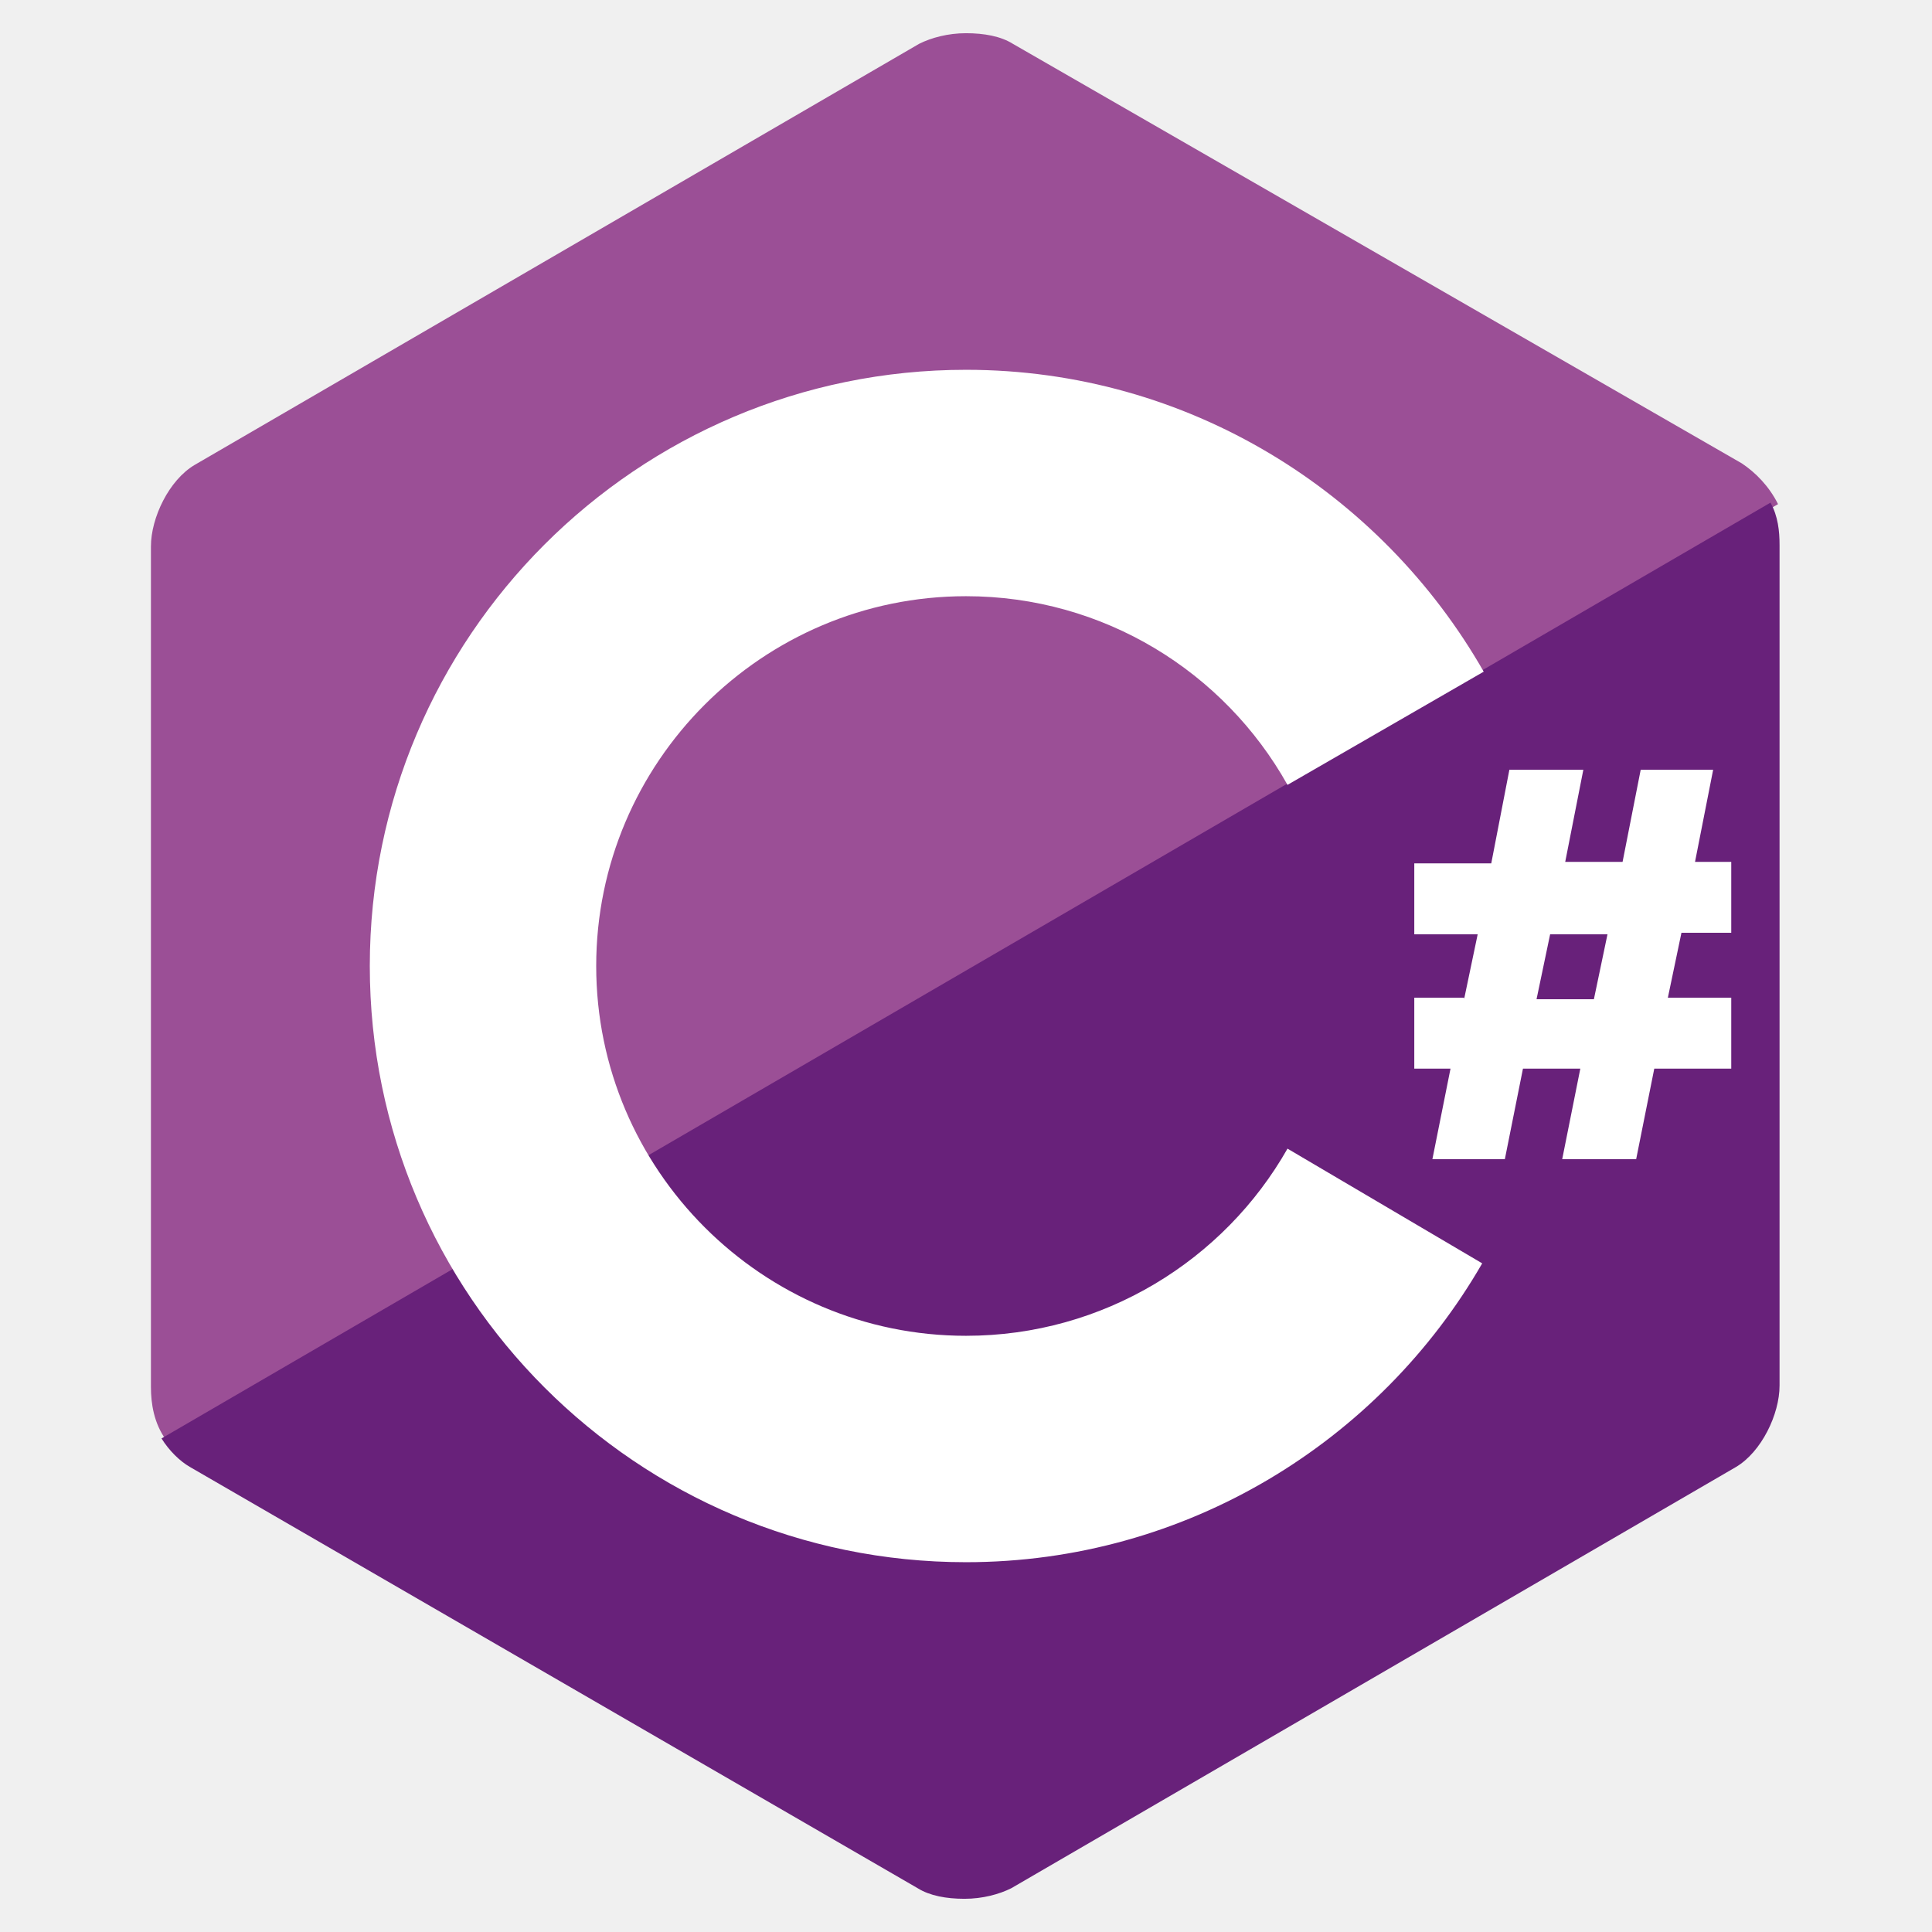
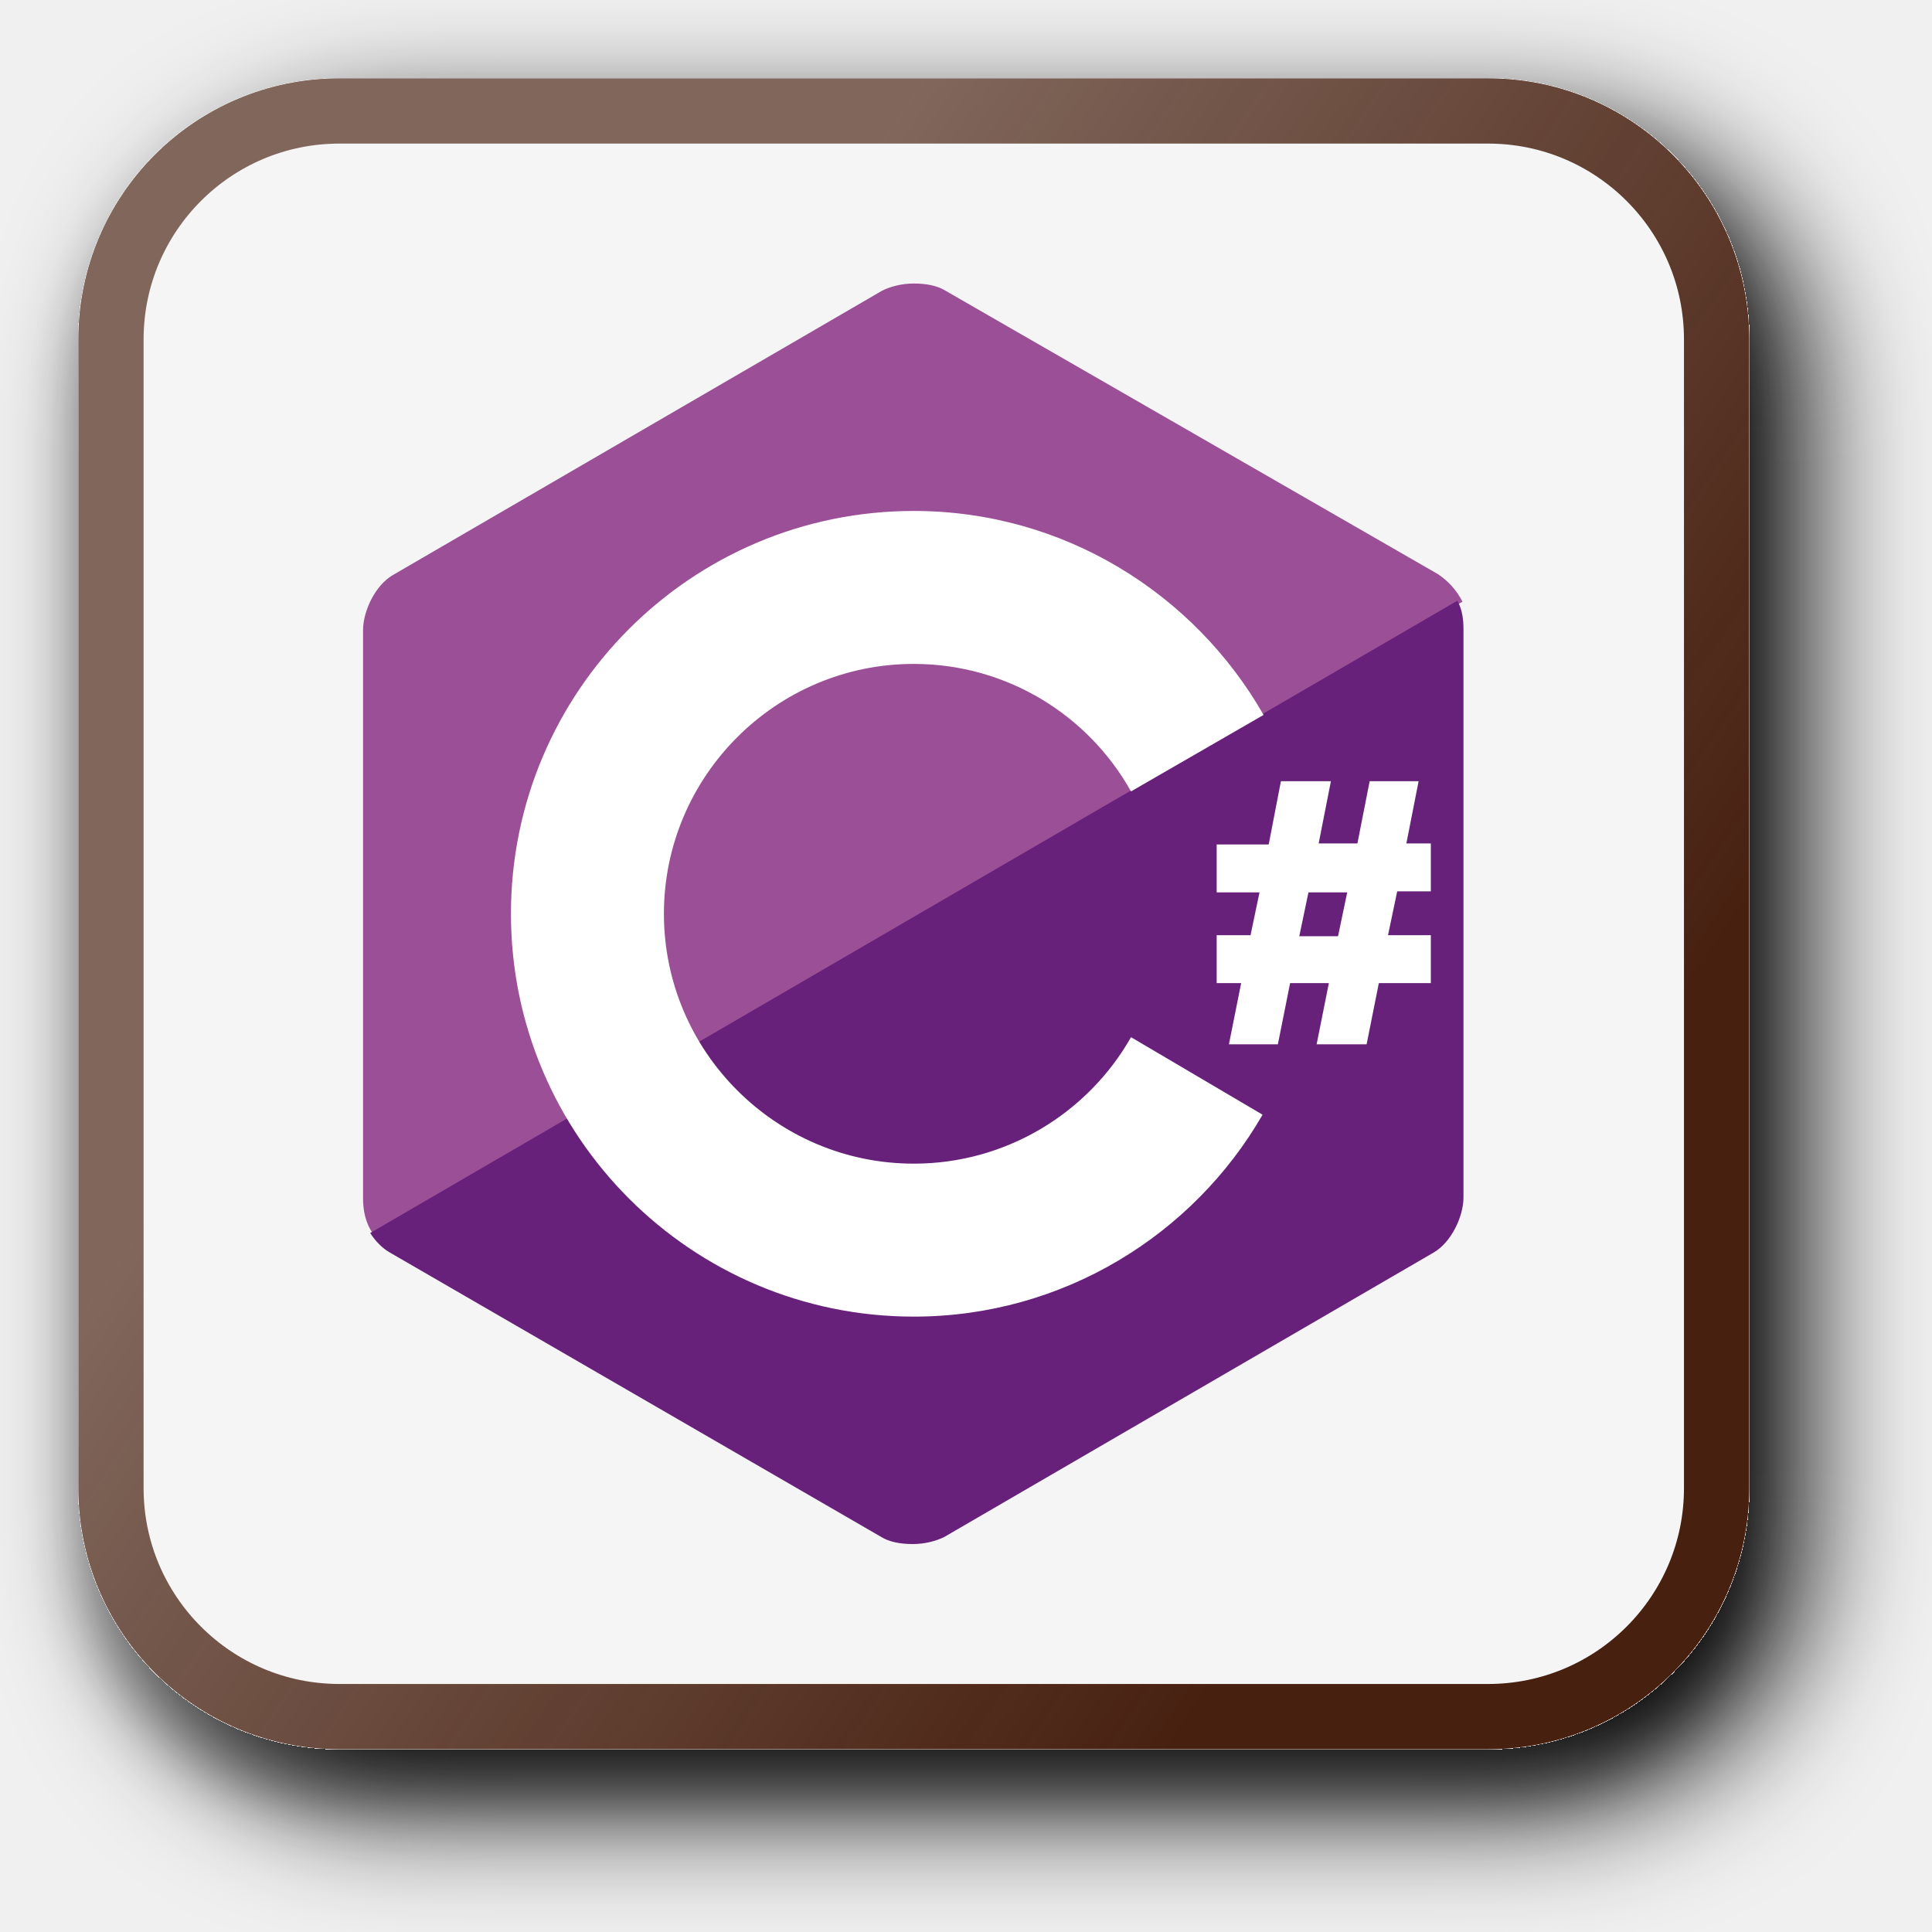
- <svg xmlns="http://www.w3.org/2000/svg" viewBox="0 0 128 128">
-   <path fill="#9B4F96" d="M115.4 30.7l-48.3-27.8c-.8-.5-1.9-.7-3.1-.7-1.2 0-2.3.3-3.1.7l-48 27.9c-1.7 1-2.9 3.5-2.9 5.4v55.7c0 1.1.2 2.4 1 3.5l106.8-62c-.6-1.2-1.5-2.1-2.4-2.7z" />
-   <path fill="#68217A" d="M10.7 95.3c.5.8 1.2 1.5 1.9 1.9l48.2 27.9c.8.5 1.9.7 3.1.7 1.2 0 2.3-.3 3.1-.7l48-27.9c1.7-1 2.9-3.5 2.9-5.4v-55.7c0-.9-.1-1.9-.6-2.8l-106.6 62z" />
-   <path fill="#fff" d="M85.3 76.1c-4.2 7.4-12.2 12.4-21.3 12.4-13.5 0-24.5-11-24.5-24.5s11-24.5 24.5-24.5c9.1 0 17.1 5 21.3 12.5l13-7.5c-6.8-11.9-19.6-20-34.3-20-21.8 0-39.5 17.7-39.5 39.5s17.7 39.5 39.5 39.5c14.6 0 27.4-8 34.2-19.8l-12.9-7.6zM97 66.2l.9-4.3h-4.2v-4.7h5.1l1.2-6.2h4.9l-1.2 6.1h3.8l1.2-6.1h4.8l-1.2 6.1h2.4v4.7h-3.3l-.9 4.3h4.2v4.7h-5.1l-1.2 6h-4.9l1.2-6h-3.8l-1.2 6h-4.8l1.2-6h-2.4v-4.7h3.3zm4.8 0h3.8l.9-4.3h-3.8l-.9 4.3z" />
+ <svg xmlns="http://www.w3.org/2000/svg" width="148" height="148" viewBox="0 0 148 148" fill="none">
+   <g filter="url(#filter0_dd_3_298)">
+     <rect x="6" y="6" width="128" height="128" rx="20" fill="#F5F5F5" />
+     <rect x="8.5" y="8.5" width="123" height="123" rx="17.5" stroke="url(#paint0_linear_3_298)" stroke-width="5" />
+   </g>
+   <path d="M110.156 43.984L72.422 22.266C71.797 21.875 70.938 21.719 70 21.719C69.062 21.719 68.203 21.953 67.578 22.266L30.078 44.062C28.75 44.844 27.812 46.797 27.812 48.281V91.797C27.812 92.656 27.969 93.672 28.594 94.531L112.031 46.094C111.563 45.156 110.859 44.453 110.156 43.984Z" fill="#9B4F96" />
+   <path d="M28.359 94.453C28.75 95.078 29.297 95.625 29.844 95.938L67.5 117.734C68.125 118.125 68.984 118.281 69.922 118.281C70.859 118.281 71.719 118.047 72.344 117.734L109.844 95.938C111.172 95.156 112.109 93.203 112.109 91.719V48.203C112.109 47.5 112.031 46.719 111.641 46.016L28.359 94.453Z" fill="#68217A" />
+   <path d="M86.641 79.453C83.359 85.234 77.109 89.141 70 89.141C59.453 89.141 50.859 80.547 50.859 70C50.859 59.453 59.453 50.859 70 50.859C77.109 50.859 83.359 54.766 86.641 60.625L96.797 54.766C91.484 45.469 81.484 39.141 70 39.141C52.969 39.141 39.141 52.969 39.141 70C39.141 87.031 52.969 100.859 70 100.859C81.406 100.859 91.406 94.609 96.719 85.391L86.641 79.453ZM95.781 71.719L96.484 68.359H93.203V64.688H97.188L98.125 59.844H101.953L101.016 64.609H103.984L104.922 59.844H108.672L107.734 64.609H109.609V68.281H107.031L106.328 71.641H109.609V75.312H105.625L104.688 80H100.859L101.797 75.312H98.828L97.891 80H94.141L95.078 75.312H93.203V71.641H95.781V71.719ZM99.531 71.719H102.5L103.203 68.359H100.234L99.531 71.719Z" fill="white" />
+   <defs>
+     <filter id="filter0_dd_3_298" x="0" y="0" width="148" height="148" filterUnits="userSpaceOnUse" color-interpolation-filters="sRGB">
+       <feFlood flood-opacity="0" result="BackgroundImageFix" />
+       <feColorMatrix in="SourceAlpha" type="matrix" values="0 0 0 0 0 0 0 0 0 0 0 0 0 0 0 0 0 0 127 0" result="hardAlpha" />
+       <feOffset dx="4" dy="4" />
+       <feGaussianBlur stdDeviation="5" />
+       <feComposite in2="hardAlpha" operator="out" />
+       <feColorMatrix type="matrix" values="0 0 0 0 0 0 0 0 0 0 0 0 0 0 0 0 0 0 1 0" />
+       <feBlend mode="normal" in2="BackgroundImageFix" result="effect1_dropShadow_3_298" />
+       <feColorMatrix in="SourceAlpha" type="matrix" values="0 0 0 0 0 0 0 0 0 0 0 0 0 0 0 0 0 0 127 0" result="hardAlpha" />
+       <feOffset dy="4" />
+       <feGaussianBlur stdDeviation="2" />
+       <feComposite in2="hardAlpha" operator="out" />
+       <feColorMatrix type="matrix" values="0 0 0 0 0 0 0 0 0 0 0 0 0 0 0 0 0 0 0.25 0" />
+       <feBlend mode="normal" in2="effect1_dropShadow_3_298" result="effect2_dropShadow_3_298" />
+       <feBlend mode="normal" in="SourceGraphic" in2="effect2_dropShadow_3_298" result="shape" />
+     </filter>
+     <linearGradient id="paint0_linear_3_298" x1="-13.059" y1="-13.714" x2="178.885" y2="117.157" gradientUnits="userSpaceOnUse">
+       <stop offset="0.344" stop-color="#472010" stop-opacity="0.67" />
+       <stop offset="0.724" stop-color="#472010" />
+     </linearGradient>
+   </defs>
</svg>
